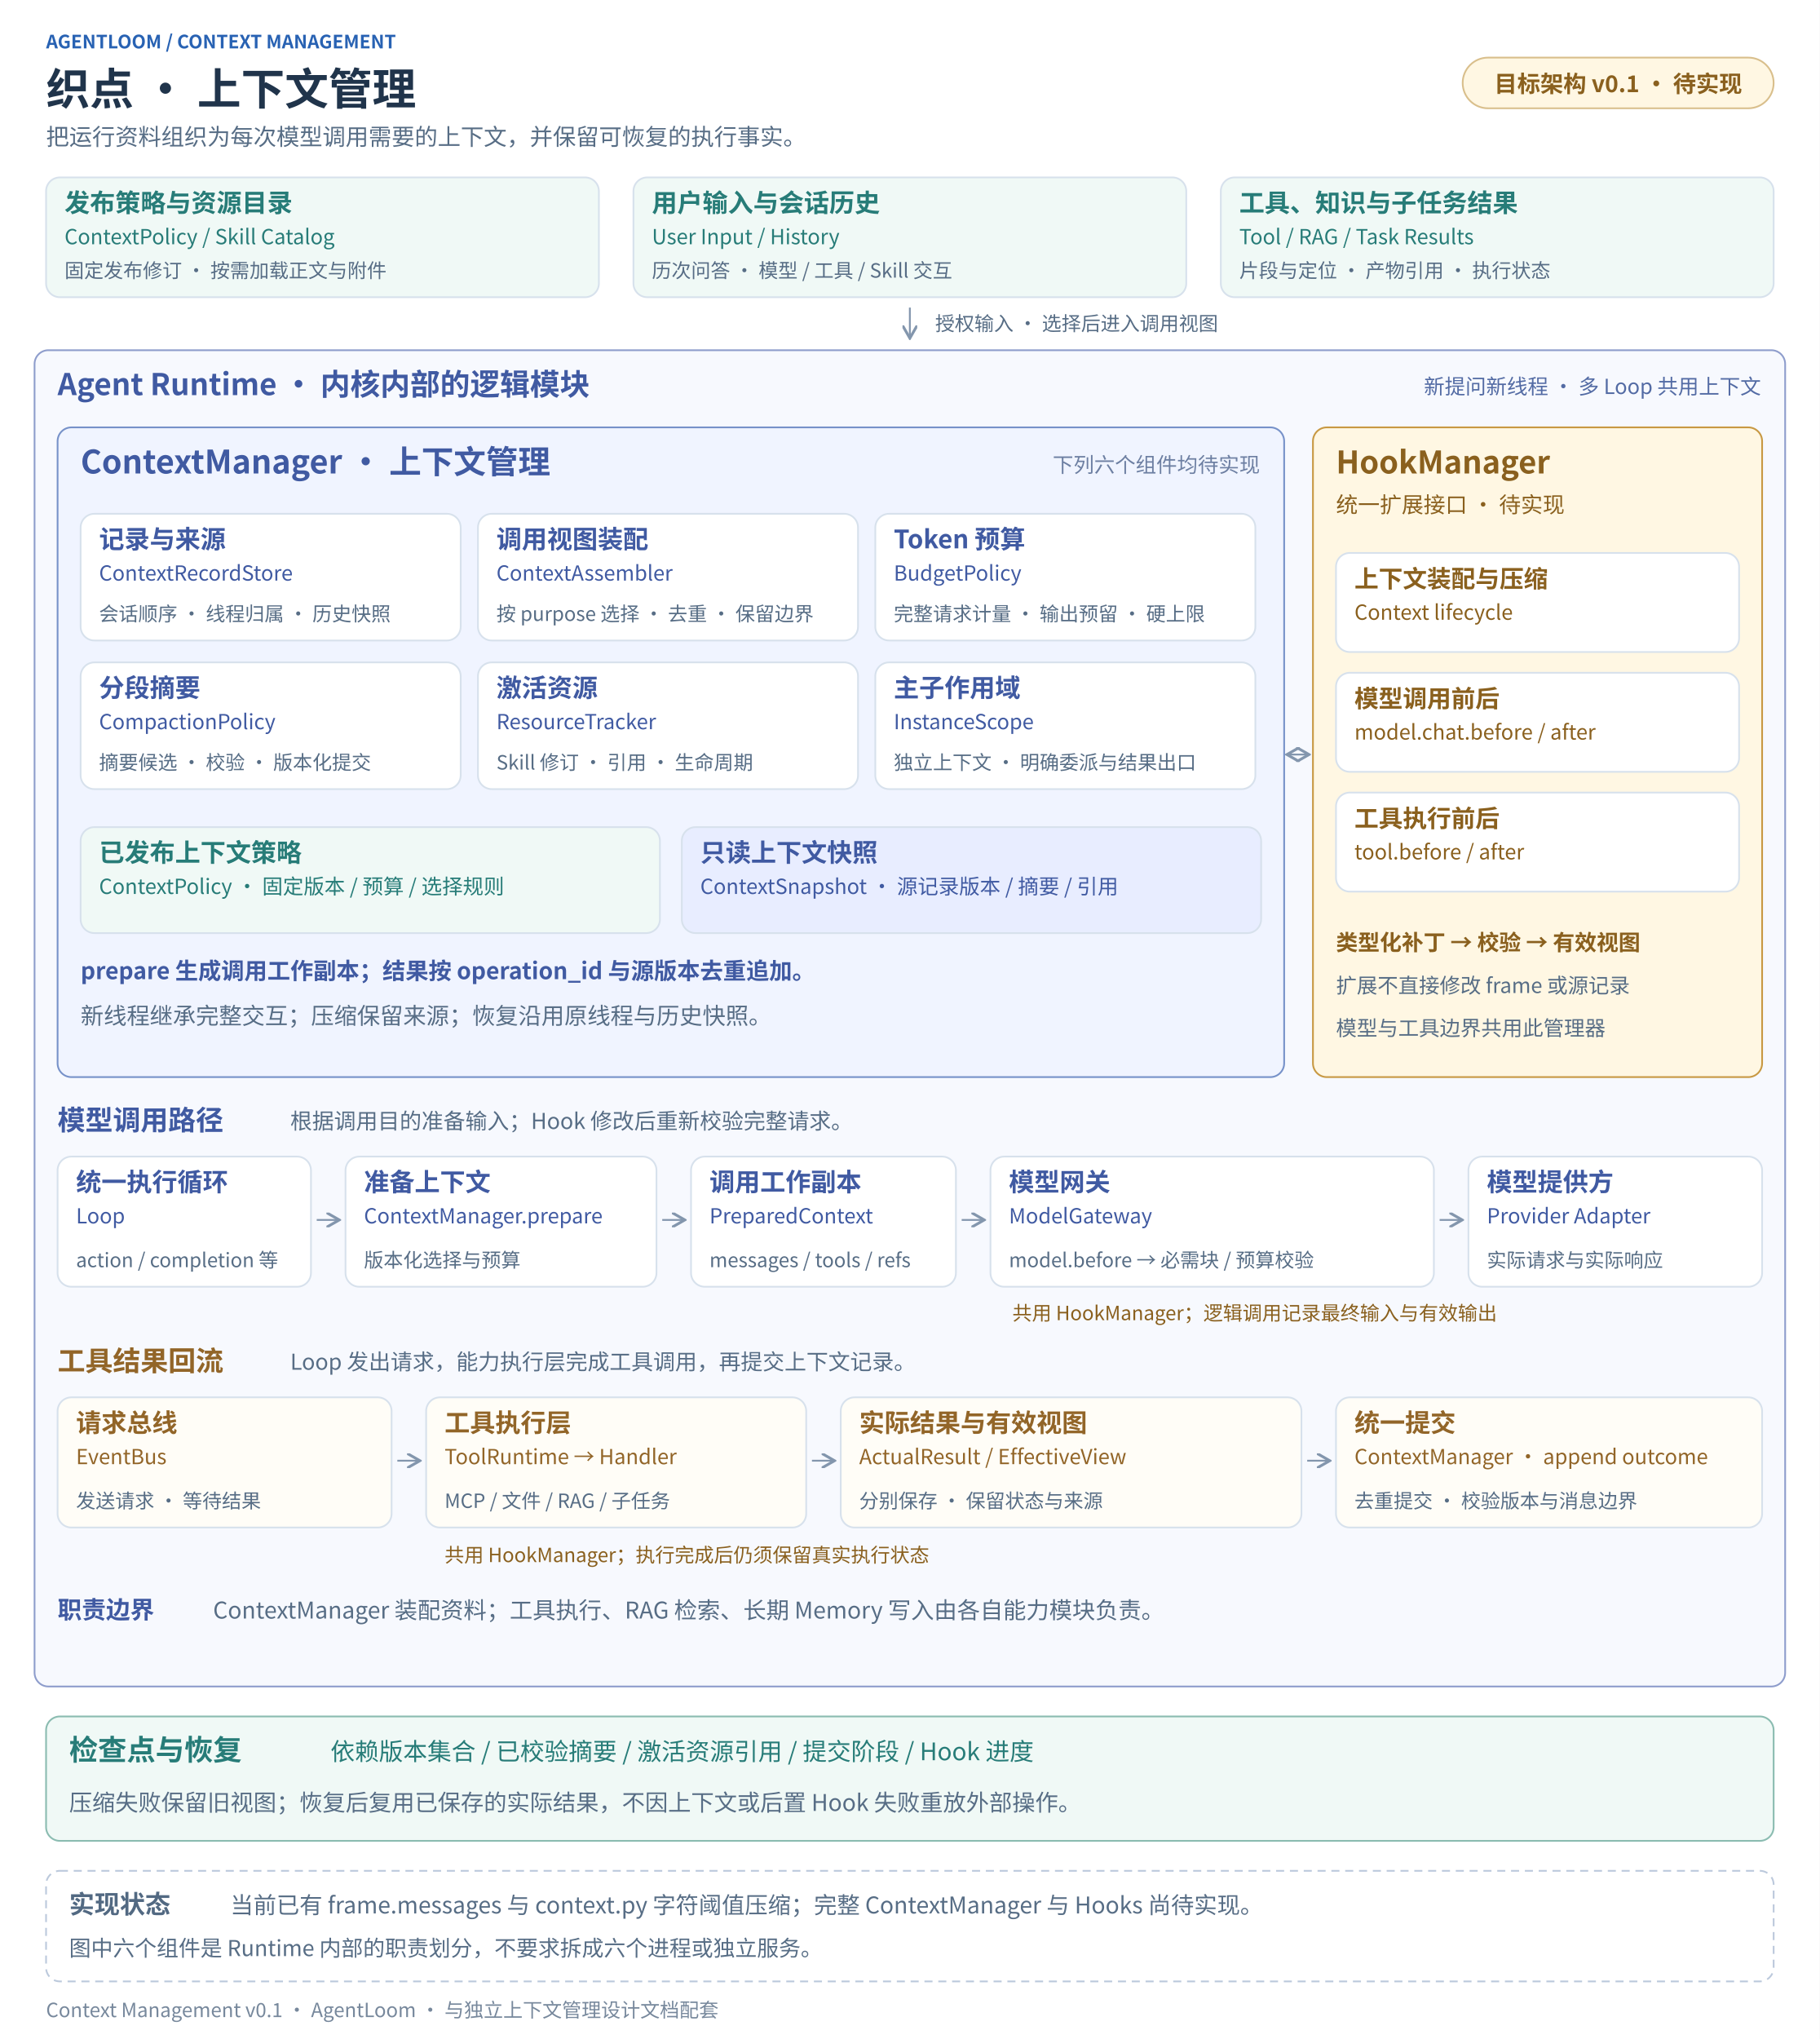
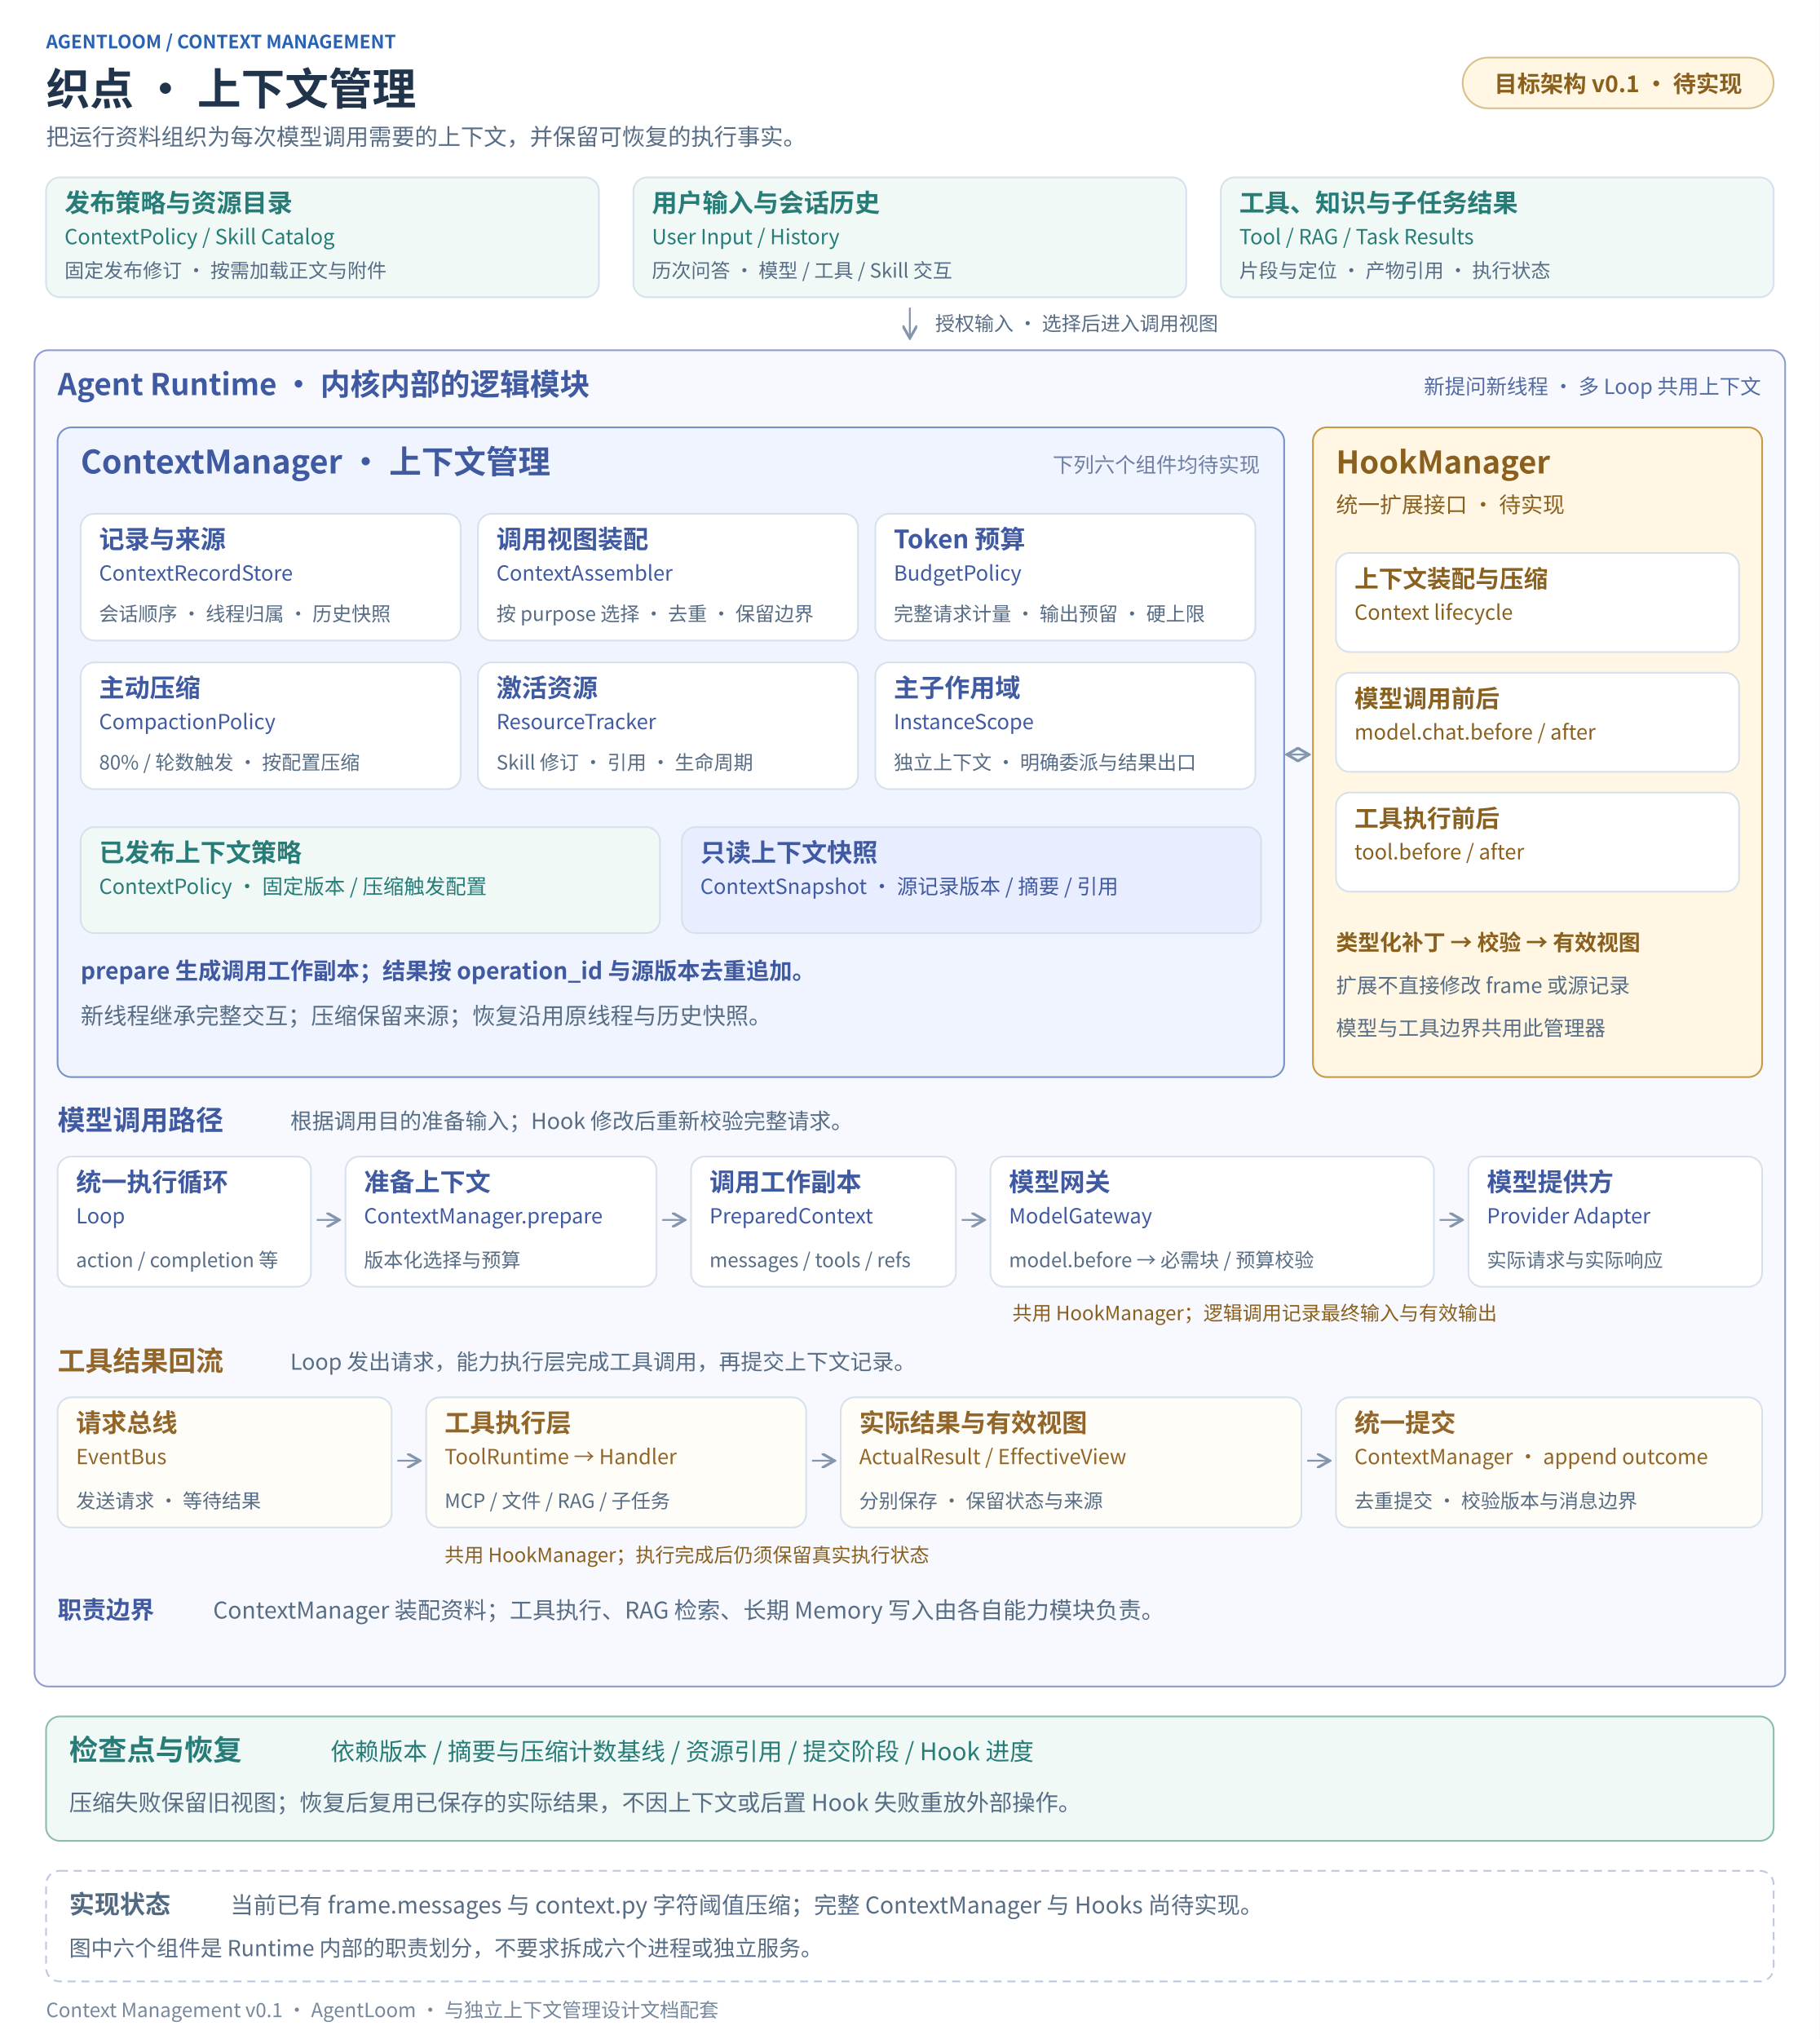
<svg xmlns="http://www.w3.org/2000/svg" width="1580" height="1770" viewBox="0 0 1580 1770" role="img" aria-labelledby="title description">
  <defs>
    <marker id="arrow" markerWidth="8" markerHeight="8" refX="6" refY="4" orient="auto-start-reverse">
      <path d="M0 0 L7 4 L0 8" fill="none" stroke="#8396ad" stroke-width="1.5" />
    </marker>
  </defs>
  <style>text{font-family:"PingFang SC","Hiragino Sans GB","Noto Sans CJK SC",sans-serif}</style>
  <rect width="1580" height="1770" fill="#fff" />
  <text x="40" y="42" font-size="16" fill="#2862b3" font-weight="650" text-anchor="start">AGENTLOOM  /  CONTEXT MANAGEMENT</text>
  <text x="40" y="91" font-size="38" fill="#20344b" font-weight="650" text-anchor="start">织点 · 上下文管理</text>
  <text x="40" y="126" font-size="20" fill="#576d85" font-weight="400" text-anchor="start">把运行资料组织为每次模型调用需要的上下文，并保留可恢复的执行事实。</text>
  <rect x="1270" y="50" width="270" height="44" rx="22" fill="#fff7e3" stroke="#d9bf8c" stroke-width="1.5" />
  <text x="1405" y="80" font-size="20" fill="#8a601e" font-weight="600" text-anchor="middle">目标架构 v0.1 · 待实现</text>
  <rect x="40" y="154" width="480" height="104" rx="12" fill="#f0f9f6" stroke="#d7e1ec" stroke-width="1.5" />
  <text x="56" y="184" font-size="22" fill="#277c78" font-weight="650" text-anchor="start">发布策略与资源目录</text>
  <text x="56" y="212" font-size="18" fill="#277c78" font-weight="400" text-anchor="start">ContextPolicy / Skill Catalog</text>
  <text x="56" y="241" font-size="17" fill="#576d85" font-weight="400" text-anchor="start">固定发布修订 · 按需加载正文与附件</text>
  <rect x="550" y="154" width="480" height="104" rx="12" fill="#f0f9f6" stroke="#d7e1ec" stroke-width="1.5" />
  <text x="566" y="184" font-size="22" fill="#277c78" font-weight="650" text-anchor="start">用户输入与会话历史</text>
  <text x="566" y="212" font-size="18" fill="#277c78" font-weight="400" text-anchor="start">User Input / History</text>
  <text x="566" y="241" font-size="17" fill="#576d85" font-weight="400" text-anchor="start">历次问答 · 模型 / 工具 / Skill 交互</text>
  <rect x="1060" y="154" width="480" height="104" rx="12" fill="#f0f9f6" stroke="#d7e1ec" stroke-width="1.5" />
  <text x="1076" y="184" font-size="22" fill="#277c78" font-weight="650" text-anchor="start">工具、知识与子任务结果</text>
  <text x="1076" y="212" font-size="18" fill="#277c78" font-weight="400" text-anchor="start">Tool / RAG / Task Results</text>
  <text x="1076" y="241" font-size="17" fill="#576d85" font-weight="400" text-anchor="start">片段与定位 · 产物引用 · 执行状态</text>
  <path d="M790 267 L790 292" fill="none" stroke="#8396ad" stroke-width="1.6" marker-end="url(#arrow)" />
  <text x="812" y="287" font-size="17" fill="#576d85" font-weight="400" text-anchor="start">授权输入 · 选择后进入调用视图</text>
  <rect x="30" y="304" width="1520" height="1160" rx="12" fill="#f7f9fe" stroke="#8e9dcc" stroke-width="1.5" />
  <text x="50" y="343" font-size="26" fill="#405aa2" font-weight="650" text-anchor="start">Agent Runtime · 内核内部的逻辑模块</text>
  <text x="1529" y="342" font-size="18" fill="#536ba4" font-weight="400" text-anchor="end">新提问新线程 · 多 Loop 共用上下文</text>
  <rect x="50" y="371" width="1065" height="564" rx="12" fill="#f0f4ff" stroke="#7792c9" stroke-width="1.5" />
  <text x="70" y="411" font-size="28" fill="#405aa2" font-weight="650" text-anchor="start">ContextManager · 上下文管理</text>
  <text x="1094" y="410" font-size="18" fill="#6d7fa2" font-weight="400" text-anchor="end">下列六个组件均待实现</text>
  <rect x="70" y="446" width="330" height="110" rx="12" fill="#fff" stroke="#d7e1ec" stroke-width="1.5" />
  <text x="86" y="476" font-size="22" fill="#405aa2" font-weight="650" text-anchor="start">记录与来源</text>
  <text x="86" y="504" font-size="18" fill="#405aa2" font-weight="400" text-anchor="start">ContextRecordStore</text>
  <text x="86" y="539" font-size="17" fill="#576d85" font-weight="400" text-anchor="start">会话顺序 · 线程归属 · 历史快照</text>
  <rect x="415" y="446" width="330" height="110" rx="12" fill="#fff" stroke="#d7e1ec" stroke-width="1.5" />
  <text x="431" y="476" font-size="22" fill="#405aa2" font-weight="650" text-anchor="start">调用视图装配</text>
  <text x="431" y="504" font-size="18" fill="#405aa2" font-weight="400" text-anchor="start">ContextAssembler</text>
  <text x="431" y="539" font-size="17" fill="#576d85" font-weight="400" text-anchor="start">按 purpose 选择 · 去重 · 保留边界</text>
  <rect x="760" y="446" width="330" height="110" rx="12" fill="#fff" stroke="#d7e1ec" stroke-width="1.5" />
  <text x="776" y="476" font-size="22" fill="#405aa2" font-weight="650" text-anchor="start">Token 预算</text>
  <text x="776" y="504" font-size="18" fill="#405aa2" font-weight="400" text-anchor="start">BudgetPolicy</text>
  <text x="776" y="539" font-size="17" fill="#576d85" font-weight="400" text-anchor="start">完整请求计量 · 输出预留 · 硬上限</text>
  <rect x="70" y="575" width="330" height="110" rx="12" fill="#fff" stroke="#d7e1ec" stroke-width="1.5" />
-   <text x="86" y="605" font-size="22" fill="#405aa2" font-weight="650" text-anchor="start">分段摘要</text>
+   <text x="86" y="605" font-size="22" fill="#405aa2" font-weight="650" text-anchor="start">主动压缩</text>
  <text x="86" y="633" font-size="18" fill="#405aa2" font-weight="400" text-anchor="start">CompactionPolicy</text>
-   <text x="86" y="668" font-size="17" fill="#576d85" font-weight="400" text-anchor="start">摘要候选 · 校验 · 版本化提交</text>
+   <text x="86" y="668" font-size="17" fill="#576d85" font-weight="400" text-anchor="start">80% / 轮数触发 · 按配置压缩</text>
  <rect x="415" y="575" width="330" height="110" rx="12" fill="#fff" stroke="#d7e1ec" stroke-width="1.5" />
  <text x="431" y="605" font-size="22" fill="#405aa2" font-weight="650" text-anchor="start">激活资源</text>
  <text x="431" y="633" font-size="18" fill="#405aa2" font-weight="400" text-anchor="start">ResourceTracker</text>
  <text x="431" y="668" font-size="17" fill="#576d85" font-weight="400" text-anchor="start">Skill 修订 · 引用 · 生命周期</text>
  <rect x="760" y="575" width="330" height="110" rx="12" fill="#fff" stroke="#d7e1ec" stroke-width="1.5" />
  <text x="776" y="605" font-size="22" fill="#405aa2" font-weight="650" text-anchor="start">主子作用域</text>
  <text x="776" y="633" font-size="18" fill="#405aa2" font-weight="400" text-anchor="start">InstanceScope</text>
  <text x="776" y="668" font-size="17" fill="#576d85" font-weight="400" text-anchor="start">独立上下文 · 明确委派与结果出口</text>
  <rect x="70" y="718" width="503" height="92" rx="12" fill="#f0f9f6" stroke="#d7e1ec" stroke-width="1.5" />
  <text x="86" y="748" font-size="22" fill="#277c78" font-weight="650" text-anchor="start">已发布上下文策略</text>
-   <text x="86" y="776" font-size="18" fill="#277c78" font-weight="400" text-anchor="start">ContextPolicy · 固定版本 / 预算 / 选择规则</text>
+   <text x="86" y="776" font-size="18" fill="#277c78" font-weight="400" text-anchor="start">ContextPolicy · 固定版本 / 压缩触发配置</text>
  <rect x="592" y="718" width="503" height="92" rx="12" fill="#e8edff" stroke="#d7e1ec" stroke-width="1.5" />
  <text x="608" y="748" font-size="22" fill="#405aa2" font-weight="650" text-anchor="start">只读上下文快照</text>
  <text x="608" y="776" font-size="18" fill="#405aa2" font-weight="400" text-anchor="start">ContextSnapshot · 源记录版本 / 摘要 / 引用</text>
  <text x="70" y="850" font-size="20" fill="#405aa2" font-weight="550" text-anchor="start">prepare 生成调用工作副本；结果按 operation_id 与源版本去重追加。</text>
  <text x="70" y="889" font-size="20" fill="#576d85" font-weight="400" text-anchor="start">新线程继承完整交互；压缩保留来源；恢复沿用原线程与历史快照。</text>
  <rect x="1140" y="371" width="390" height="564" rx="12" fill="#fff7e3" stroke="#c89943" stroke-width="1.5" />
  <text x="1160" y="411" font-size="27" fill="#8a601e" font-weight="650" text-anchor="start">HookManager</text>
  <text x="1160" y="445" font-size="19" fill="#8a601e" font-weight="400" text-anchor="start">统一扩展接口 · 待实现</text>
  <rect x="1160" y="480" width="350" height="86" rx="12" fill="#fff" stroke="#d7e1ec" stroke-width="1.5" />
  <text x="1176" y="510" font-size="21" fill="#8a601e" font-weight="650" text-anchor="start">上下文装配与压缩</text>
  <text x="1176" y="538" font-size="18" fill="#8a601e" font-weight="400" text-anchor="start">Context lifecycle</text>
  <rect x="1160" y="584" width="350" height="86" rx="12" fill="#fff" stroke="#d7e1ec" stroke-width="1.5" />
  <text x="1176" y="614" font-size="21" fill="#8a601e" font-weight="650" text-anchor="start">模型调用前后</text>
  <text x="1176" y="642" font-size="18" fill="#8a601e" font-weight="400" text-anchor="start">model.chat.before / after</text>
  <rect x="1160" y="688" width="350" height="86" rx="12" fill="#fff" stroke="#d7e1ec" stroke-width="1.5" />
  <text x="1176" y="718" font-size="21" fill="#8a601e" font-weight="650" text-anchor="start">工具执行前后</text>
  <text x="1176" y="746" font-size="18" fill="#8a601e" font-weight="400" text-anchor="start">tool.before / after</text>
  <text x="1160" y="825" font-size="19" fill="#8a601e" font-weight="550" text-anchor="start">类型化补丁 → 校验 → 有效视图</text>
  <text x="1160" y="862" font-size="18" fill="#576d85" font-weight="400" text-anchor="start">扩展不直接修改 frame 或源记录</text>
  <text x="1160" y="899" font-size="18" fill="#576d85" font-weight="400" text-anchor="start">模型与工具边界共用此管理器</text>
  <path d="M1119 655 L1135 655" fill="none" stroke="#8396ad" stroke-width="1.6" marker-end="url(#arrow)" marker-start="url(#arrow)" />
  <text x="50" y="981" font-size="24" fill="#405aa2" font-weight="650" text-anchor="start">模型调用路径</text>
  <text x="252" y="980" font-size="19" fill="#576d85" font-weight="400" text-anchor="start">根据调用目的准备输入；Hook 修改后重新校验完整请求。</text>
  <rect x="50" y="1004" width="220" height="113" rx="12" fill="#fff" stroke="#d7e1ec" stroke-width="1.5" />
  <text x="66" y="1034" font-size="22" fill="#405aa2" font-weight="650" text-anchor="start">统一执行循环</text>
  <text x="66" y="1062" font-size="18" fill="#405aa2" font-weight="400" text-anchor="start">Loop</text>
  <text x="66" y="1100" font-size="17" fill="#576d85" font-weight="400" text-anchor="start">action / completion 等</text>
  <rect x="300" y="1004" width="270" height="113" rx="12" fill="#fff" stroke="#d7e1ec" stroke-width="1.5" />
  <text x="316" y="1034" font-size="22" fill="#405aa2" font-weight="650" text-anchor="start">准备上下文</text>
  <text x="316" y="1062" font-size="18" fill="#405aa2" font-weight="400" text-anchor="start">ContextManager.prepare</text>
  <text x="316" y="1100" font-size="17" fill="#576d85" font-weight="400" text-anchor="start">版本化选择与预算</text>
  <rect x="600" y="1004" width="230" height="113" rx="12" fill="#fff" stroke="#d7e1ec" stroke-width="1.5" />
  <text x="616" y="1034" font-size="22" fill="#405aa2" font-weight="650" text-anchor="start">调用工作副本</text>
  <text x="616" y="1062" font-size="18" fill="#405aa2" font-weight="400" text-anchor="start">PreparedContext</text>
  <text x="616" y="1100" font-size="17" fill="#576d85" font-weight="400" text-anchor="start">messages / tools / refs</text>
  <rect x="860" y="1004" width="385" height="113" rx="12" fill="#fff" stroke="#d7e1ec" stroke-width="1.5" />
  <text x="876" y="1034" font-size="22" fill="#405aa2" font-weight="650" text-anchor="start">模型网关</text>
  <text x="876" y="1062" font-size="18" fill="#405aa2" font-weight="400" text-anchor="start">ModelGateway</text>
  <text x="876" y="1100" font-size="17" fill="#576d85" font-weight="400" text-anchor="start">model.before → 必需块 / 预算校验</text>
  <rect x="1275" y="1004" width="255" height="113" rx="12" fill="#fff" stroke="#d7e1ec" stroke-width="1.5" />
  <text x="1291" y="1034" font-size="22" fill="#405aa2" font-weight="650" text-anchor="start">模型提供方</text>
  <text x="1291" y="1062" font-size="18" fill="#405aa2" font-weight="400" text-anchor="start">Provider Adapter</text>
  <text x="1291" y="1100" font-size="17" fill="#576d85" font-weight="400" text-anchor="start">实际请求与实际响应</text>
  <path d="M275 1059 L293 1059" fill="none" stroke="#8396ad" stroke-width="1.6" marker-end="url(#arrow)" />
  <path d="M575 1059 L593 1059" fill="none" stroke="#8396ad" stroke-width="1.6" marker-end="url(#arrow)" />
  <path d="M835 1059 L853 1059" fill="none" stroke="#8396ad" stroke-width="1.6" marker-end="url(#arrow)" />
  <path d="M1250 1059 L1268 1059" fill="none" stroke="#8396ad" stroke-width="1.6" marker-end="url(#arrow)" />
  <text x="879" y="1146" font-size="17" fill="#8a601e" font-weight="400" text-anchor="start">共用 HookManager；逻辑调用记录最终输入与有效输出</text>
  <text x="50" y="1190" font-size="24" fill="#926528" font-weight="650" text-anchor="start">工具结果回流</text>
  <text x="252" y="1189" font-size="19" fill="#576d85" font-weight="400" text-anchor="start">Loop 发出请求，能力执行层完成工具调用，再提交上下文记录。</text>
  <rect x="50" y="1213" width="290" height="113" rx="12" fill="#fffdf7" stroke="#d7e1ec" stroke-width="1.5" />
  <text x="66" y="1243" font-size="22" fill="#926528" font-weight="650" text-anchor="start">请求总线</text>
  <text x="66" y="1271" font-size="18" fill="#926528" font-weight="400" text-anchor="start">EventBus</text>
  <text x="66" y="1309" font-size="17" fill="#576d85" font-weight="400" text-anchor="start">发送请求 · 等待结果</text>
  <rect x="370" y="1213" width="330" height="113" rx="12" fill="#fffdf7" stroke="#d7e1ec" stroke-width="1.5" />
  <text x="386" y="1243" font-size="22" fill="#926528" font-weight="650" text-anchor="start">工具执行层</text>
  <text x="386" y="1271" font-size="18" fill="#926528" font-weight="400" text-anchor="start">ToolRuntime → Handler</text>
  <text x="386" y="1309" font-size="17" fill="#576d85" font-weight="400" text-anchor="start">MCP / 文件 / RAG / 子任务</text>
  <rect x="730" y="1213" width="400" height="113" rx="12" fill="#fffdf7" stroke="#d7e1ec" stroke-width="1.5" />
  <text x="746" y="1243" font-size="22" fill="#926528" font-weight="650" text-anchor="start">实际结果与有效视图</text>
  <text x="746" y="1271" font-size="18" fill="#926528" font-weight="400" text-anchor="start">ActualResult / EffectiveView</text>
  <text x="746" y="1309" font-size="17" fill="#576d85" font-weight="400" text-anchor="start">分别保存 · 保留状态与来源</text>
  <rect x="1160" y="1213" width="370" height="113" rx="12" fill="#fffdf7" stroke="#d7e1ec" stroke-width="1.5" />
  <text x="1176" y="1243" font-size="22" fill="#926528" font-weight="650" text-anchor="start">统一提交</text>
  <text x="1176" y="1271" font-size="18" fill="#926528" font-weight="400" text-anchor="start">ContextManager · append outcome</text>
  <text x="1176" y="1309" font-size="17" fill="#576d85" font-weight="400" text-anchor="start">去重提交 · 校验版本与消息边界</text>
  <path d="M345 1268 L363 1268" fill="none" stroke="#8396ad" stroke-width="1.6" marker-end="url(#arrow)" />
  <path d="M705 1268 L723 1268" fill="none" stroke="#8396ad" stroke-width="1.6" marker-end="url(#arrow)" />
  <path d="M1135 1268 L1153 1268" fill="none" stroke="#8396ad" stroke-width="1.6" marker-end="url(#arrow)" />
  <text x="386" y="1356" font-size="17" fill="#8a601e" font-weight="400" text-anchor="start">共用 HookManager；执行完成后仍须保留真实执行状态</text>
  <text x="50" y="1405" font-size="21" fill="#405aa2" font-weight="650" text-anchor="start">职责边界</text>
  <text x="185" y="1405" font-size="20" fill="#576d85" font-weight="400" text-anchor="start">ContextManager 装配资料；工具执行、RAG 检索、长期 Memory 写入由各自能力模块负责。</text>
  <rect x="40" y="1490" width="1500" height="108" rx="12" fill="#f0f9f6" stroke="#8bbcb1" stroke-width="1.5" />
  <text x="60" y="1528" font-size="25" fill="#277c78" font-weight="650" text-anchor="start">检查点与恢复</text>
-   <text x="287" y="1528" font-size="21" fill="#277c78" font-weight="400" text-anchor="start">依赖版本集合  /  已校验摘要  /  激活资源引用  /  提交阶段  /  Hook 进度</text>
+   <text x="287" y="1528" font-size="21" fill="#277c78" font-weight="400" text-anchor="start">依赖版本  /  摘要与压缩计数基线  /  资源引用  /  提交阶段  /  Hook 进度</text>
  <text x="60" y="1572" font-size="20" fill="#576d85" font-weight="400" text-anchor="start">压缩失败保留旧视图；恢复后复用已保存的实际结果，不因上下文或后置 Hook 失败重放外部操作。</text>
  <rect x="40" y="1624" width="1500" height="96" rx="12" fill="#fff" stroke="#bcc9dc" stroke-width="1.5" stroke-dasharray="7 5" />
  <text x="60" y="1661" font-size="22" fill="#526982" font-weight="650" text-anchor="start">实现状态</text>
  <text x="200" y="1661" font-size="20" fill="#576d85" font-weight="400" text-anchor="start">当前已有 frame.messages 与 context.py 字符阈值压缩；完整 ContextManager 与 Hooks 尚待实现。</text>
  <text x="60" y="1698" font-size="19" fill="#576d85" font-weight="400" text-anchor="start">图中六个组件是 Runtime 内部的职责划分，不要求拆成六个进程或独立服务。</text>
  <text x="40" y="1751" font-size="17" fill="#77889c" font-weight="400" text-anchor="start">Context Management v0.1 · AgentLoom · 与独立上下文管理设计文档配套</text>
</svg>
